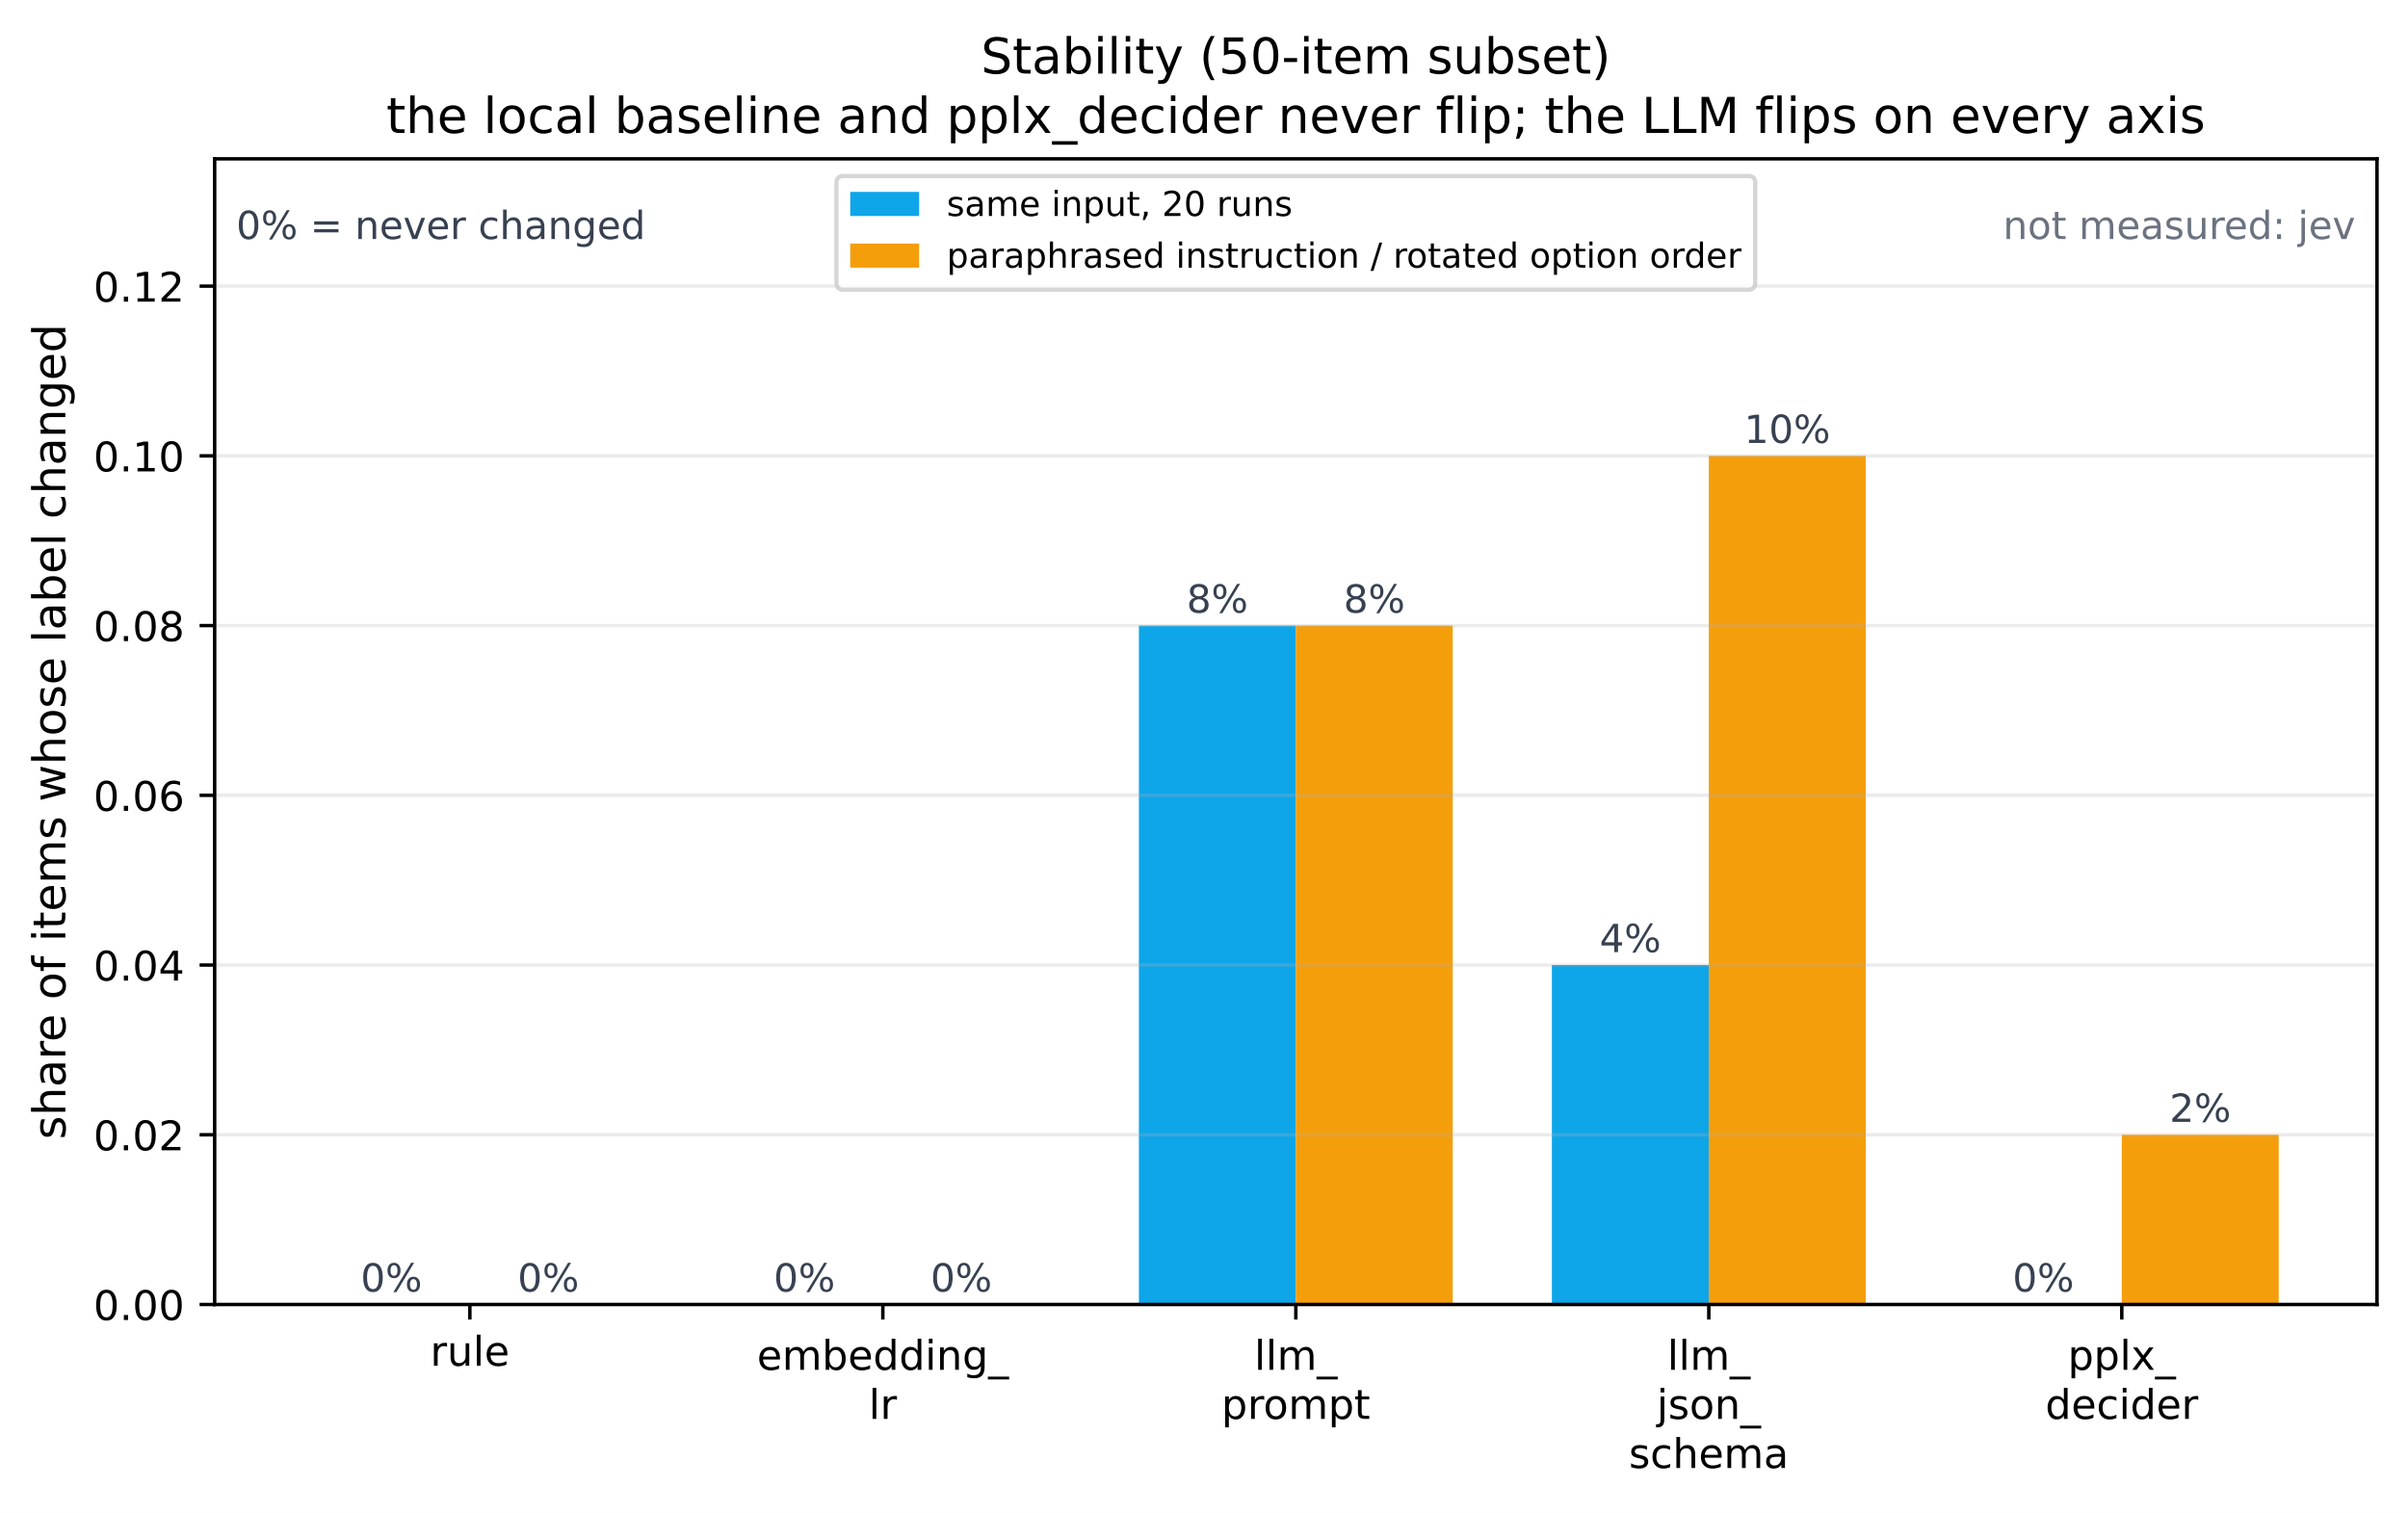
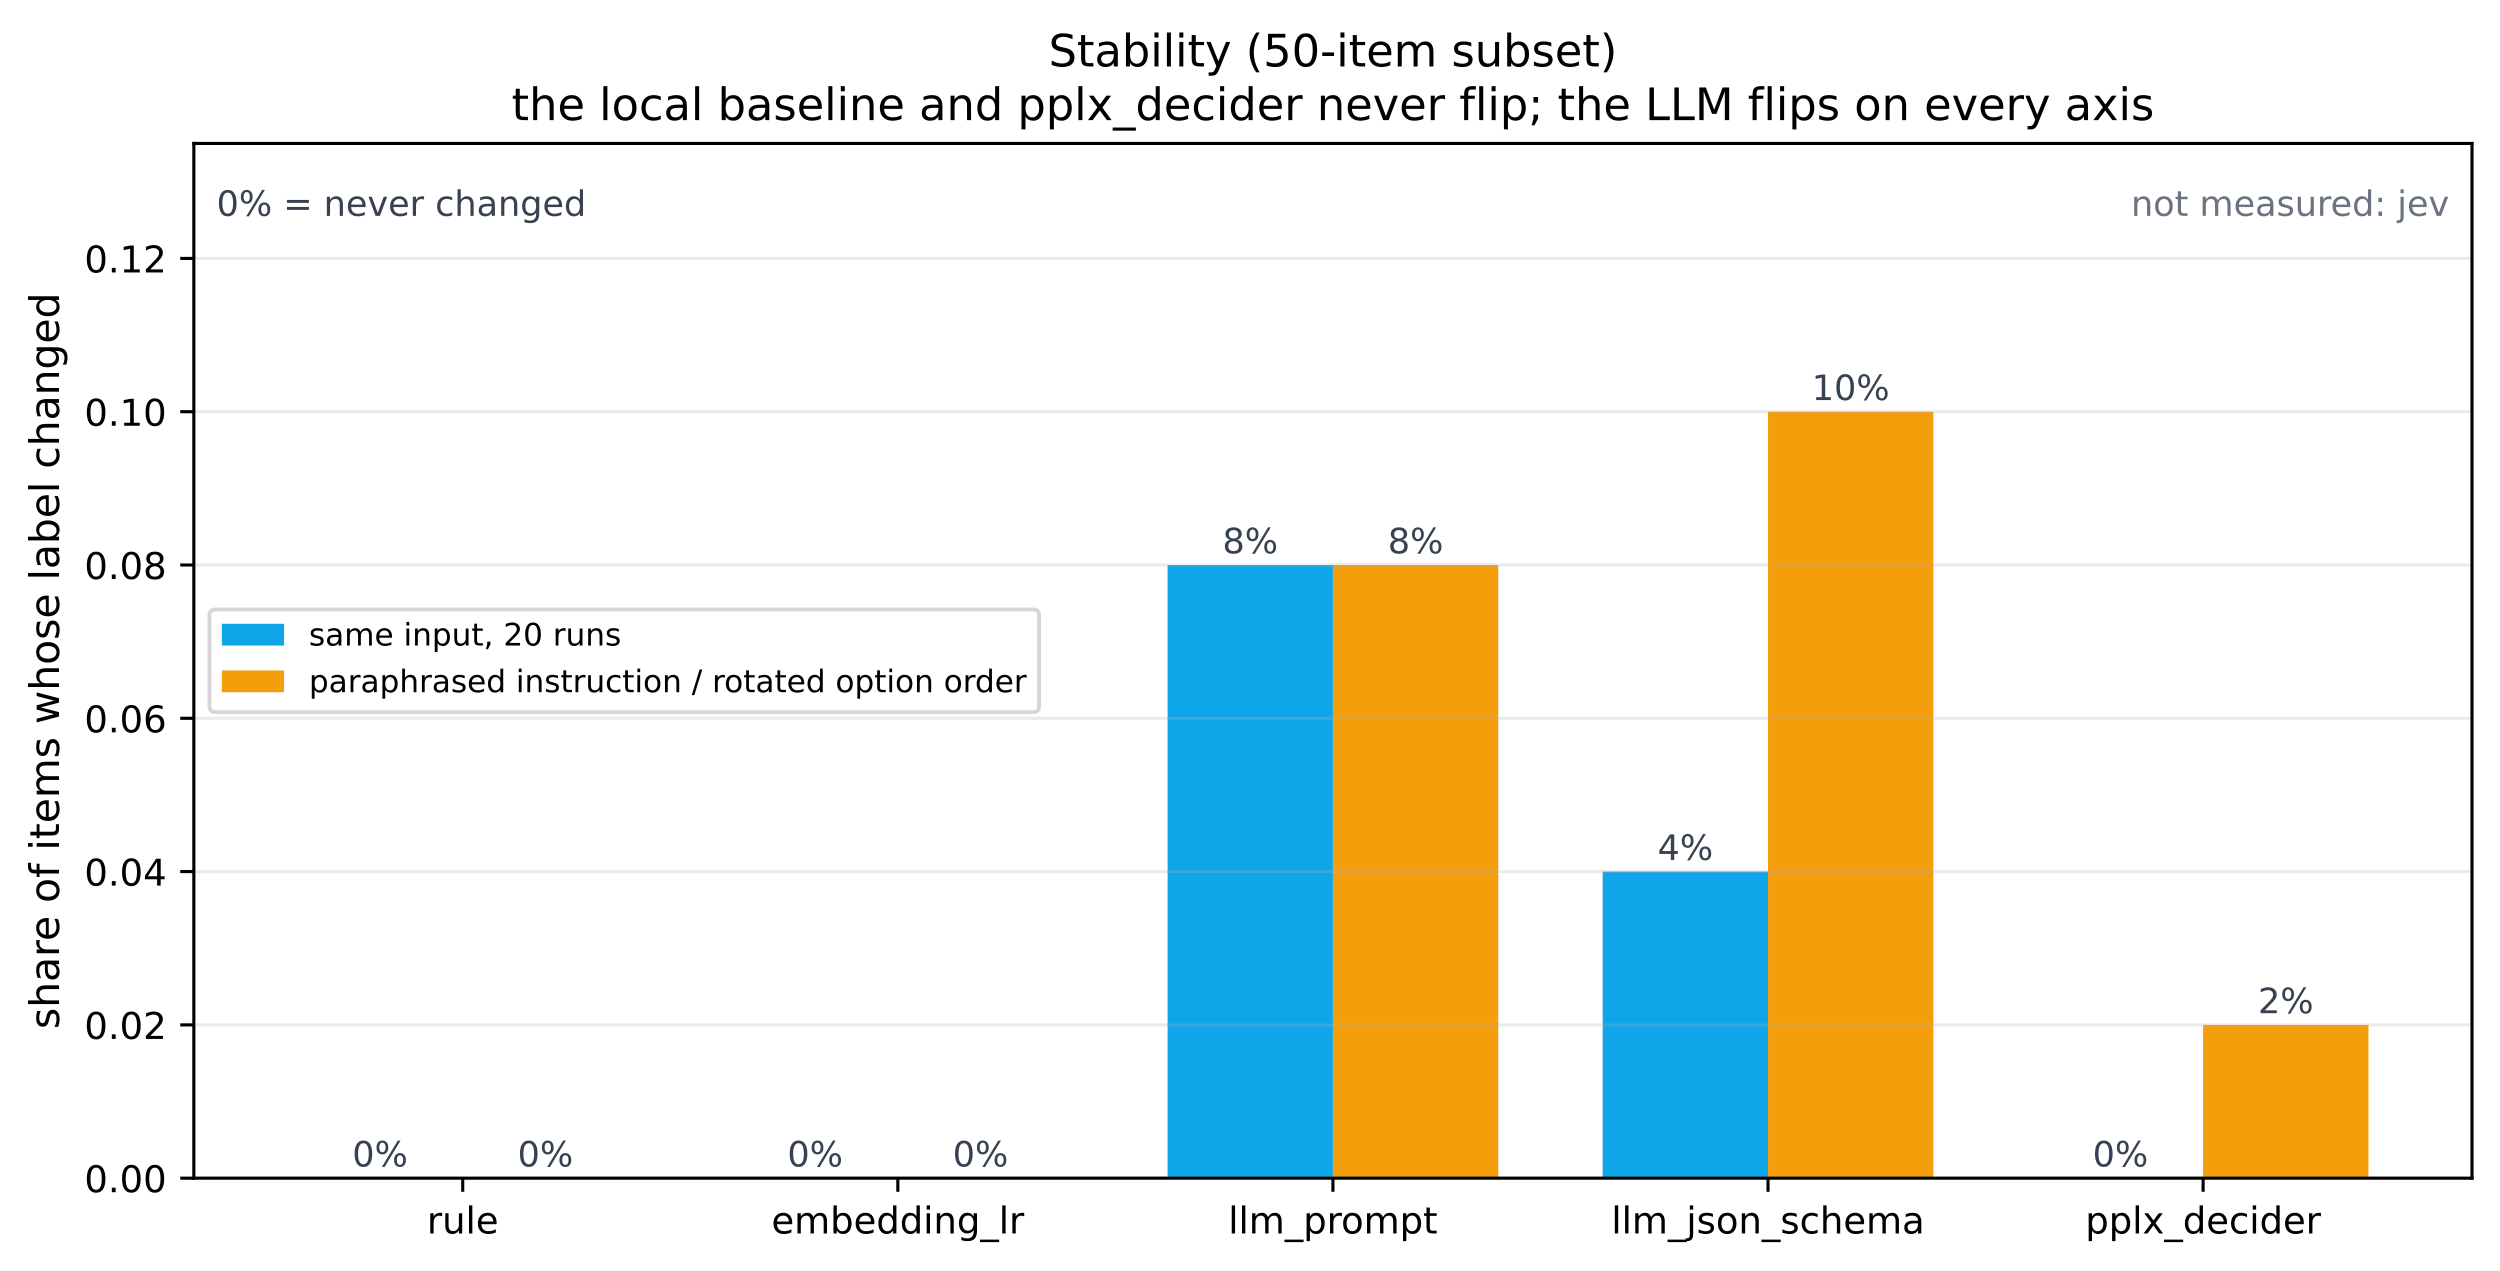
- <svg xmlns="http://www.w3.org/2000/svg" xmlns:xlink="http://www.w3.org/1999/xlink" width="559.253pt" height="351.412pt" viewBox="0 0 559.253 351.412" version="1.1">
+ <svg xmlns="http://www.w3.org/2000/svg" xmlns:xlink="http://www.w3.org/1999/xlink" width="642.953pt" height="326.705pt" viewBox="0 0 642.953 326.705" version="1.1">
  <defs>
    <style type="text/css">*{stroke-linejoin: round; stroke-linecap: butt}</style>
  </defs>
  <g id="figure_1">
    <g id="patch_1">
-       <path d="M 0 351.412  L 559.253 351.412  L 559.253 0  L 0 0  z " style="fill: #ffffff" />
+       <path d="M 0 326.705  L 642.953 326.705  L 642.953 0  L 0 0  z " style="fill: #ffffff" />
    </g>
    <g id="axes_1">
      <g id="patch_2">
-         <path d="M 49.853 303.004  L 552.053 303.004  L 552.053 36.892  L 49.853 36.892  z " style="fill: #ffffff" />
+         <path d="M 49.853 303.004  L 635.753 303.004  L 635.753 36.892  L 49.853 36.892  z " style="fill: #ffffff" />
      </g>
      <g id="patch_3">
-         <path d="M 72.68 303.004  L 109.127 303.004  L 109.127 303.004  L 72.68 303.004  z " clip-path="url(#pfec7356b6f)" style="fill: #0ea5e9" />
+         <path d="M 76.485 303.004  L 119.006 303.004  L 119.006 303.004  L 76.485 303.004  z " clip-path="url(#p26d8f5e221)" style="fill: #0ea5e9" />
      </g>
      <g id="patch_4">
-         <path d="M 168.593 303.004  L 205.04 303.004  L 205.04 303.004  L 168.593 303.004  z " clip-path="url(#pfec7356b6f)" style="fill: #0ea5e9" />
+         <path d="M 188.383 303.004  L 230.905 303.004  L 230.905 303.004  L 188.383 303.004  z " clip-path="url(#p26d8f5e221)" style="fill: #0ea5e9" />
      </g>
      <g id="patch_5">
-         <path d="M 264.506 303.004  L 300.953 303.004  L 300.953 145.308  L 264.506 145.308  z " clip-path="url(#pfec7356b6f)" style="fill: #0ea5e9" />
+         <path d="M 300.282 303.004  L 342.803 303.004  L 342.803 145.308  L 300.282 145.308  z " clip-path="url(#p26d8f5e221)" style="fill: #0ea5e9" />
      </g>
      <g id="patch_6">
-         <path d="M 360.419 303.004  L 396.866 303.004  L 396.866 224.156  L 360.419 224.156  z " clip-path="url(#pfec7356b6f)" style="fill: #0ea5e9" />
+         <path d="M 412.18 303.004  L 454.702 303.004  L 454.702 224.156  L 412.18 224.156  z " clip-path="url(#p26d8f5e221)" style="fill: #0ea5e9" />
      </g>
      <g id="patch_7">
-         <path d="M 456.332 303.004  L 492.779 303.004  L 492.779 303.004  L 456.332 303.004  z " clip-path="url(#pfec7356b6f)" style="fill: #0ea5e9" />
+         <path d="M 524.079 303.004  L 566.6 303.004  L 566.6 303.004  L 524.079 303.004  z " clip-path="url(#p26d8f5e221)" style="fill: #0ea5e9" />
      </g>
      <g id="patch_8">
-         <path d="M 109.127 303.004  L 145.574 303.004  L 145.574 303.004  L 109.127 303.004  z " clip-path="url(#pfec7356b6f)" style="fill: #f59e0b" />
+         <path d="M 119.006 303.004  L 161.528 303.004  L 161.528 303.004  L 119.006 303.004  z " clip-path="url(#p26d8f5e221)" style="fill: #f59e0b" />
      </g>
      <g id="patch_9">
-         <path d="M 205.04 303.004  L 241.487 303.004  L 241.487 303.004  L 205.04 303.004  z " clip-path="url(#pfec7356b6f)" style="fill: #f59e0b" />
+         <path d="M 230.905 303.004  L 273.426 303.004  L 273.426 303.004  L 230.905 303.004  z " clip-path="url(#p26d8f5e221)" style="fill: #f59e0b" />
      </g>
      <g id="patch_10">
-         <path d="M 300.953 303.004  L 337.4 303.004  L 337.4 145.308  L 300.953 145.308  z " clip-path="url(#pfec7356b6f)" style="fill: #f59e0b" />
+         <path d="M 342.803 303.004  L 385.325 303.004  L 385.325 145.308  L 342.803 145.308  z " clip-path="url(#p26d8f5e221)" style="fill: #f59e0b" />
      </g>
      <g id="patch_11">
-         <path d="M 396.866 303.004  L 433.313 303.004  L 433.313 105.884  L 396.866 105.884  z " clip-path="url(#pfec7356b6f)" style="fill: #f59e0b" />
+         <path d="M 454.702 303.004  L 497.223 303.004  L 497.223 105.884  L 454.702 105.884  z " clip-path="url(#p26d8f5e221)" style="fill: #f59e0b" />
      </g>
      <g id="patch_12">
-         <path d="M 492.779 303.004  L 529.226 303.004  L 529.226 263.58  L 492.779 263.58  z " clip-path="url(#pfec7356b6f)" style="fill: #f59e0b" />
+         <path d="M 566.6 303.004  L 609.121 303.004  L 609.121 263.58  L 566.6 263.58  z " clip-path="url(#p26d8f5e221)" style="fill: #f59e0b" />
      </g>
      <g id="matplotlib.axis_1">
        <g id="xtick_1">
          <g id="line2d_1">
            <defs>
-               <path id="m11259e4bbf" d="M 0 0  L 0 3.5  " style="stroke: #000000; stroke-width: 0.8" />
+               <path id="me186129b41" d="M 0 0  L 0 3.5  " style="stroke: #000000; stroke-width: 0.8" />
            </defs>
            <g>
-               <use xlink:href="#m11259e4bbf" x="109.127" y="303.004" style="stroke: #000000; stroke-width: 0.8" />
+               <use xlink:href="#me186129b41" x="119.006" y="303.004" style="stroke: #000000; stroke-width: 0.8" />
            </g>
          </g>
          <g id="text_1">
-             <text style="font-size: 9.5px; font-family: 'DejaVu Sans', 'Bitstream Vera Sans', 'Computer Modern Sans Serif', 'Lucida Grande', 'Verdana', 'Geneva', 'Lucid', 'Arial', 'Helvetica', 'Avant Garde', sans-serif; text-anchor: middle" x="109.127" y="317.223" transform="rotate(-0 109.1273 317.223)">rule</text>
+             <text style="font-size: 9.5px; font-family: 'DejaVu Sans', 'Bitstream Vera Sans', 'Computer Modern Sans Serif', 'Lucida Grande', 'Verdana', 'Geneva', 'Lucid', 'Arial', 'Helvetica', 'Avant Garde', sans-serif; text-anchor: middle" x="119.006" y="317.223" transform="rotate(-0 119.0064 317.223)">rule</text>
          </g>
        </g>
        <g id="xtick_2">
          <g id="line2d_2">
            <g>
-               <use xlink:href="#m11259e4bbf" x="205.04" y="303.004" style="stroke: #000000; stroke-width: 0.8" />
+               <use xlink:href="#me186129b41" x="230.905" y="303.004" style="stroke: #000000; stroke-width: 0.8" />
            </g>
          </g>
          <g id="text_2">
-             <text style="font-size: 9.5px; font-family: 'DejaVu Sans', 'Bitstream Vera Sans', 'Computer Modern Sans Serif', 'Lucida Grande', 'Verdana', 'Geneva', 'Lucid', 'Arial', 'Helvetica', 'Avant Garde', sans-serif" transform="translate(175.801 318.1739)">embedding_</text>
-             <text style="font-size: 9.5px; font-family: 'DejaVu Sans', 'Bitstream Vera Sans', 'Computer Modern Sans Serif', 'Lucida Grande', 'Verdana', 'Geneva', 'Lucid', 'Arial', 'Helvetica', 'Avant Garde', sans-serif" transform="translate(201.7679 329.5765)">lr</text>
+             <text style="font-size: 9.5px; font-family: 'DejaVu Sans', 'Bitstream Vera Sans', 'Computer Modern Sans Serif', 'Lucida Grande', 'Verdana', 'Geneva', 'Lucid', 'Arial', 'Helvetica', 'Avant Garde', sans-serif; text-anchor: middle" x="230.905" y="317.223" transform="rotate(-0 230.9048 317.223)">embedding_lr</text>
          </g>
        </g>
        <g id="xtick_3">
          <g id="line2d_3">
            <g>
-               <use xlink:href="#m11259e4bbf" x="300.953" y="303.004" style="stroke: #000000; stroke-width: 0.8" />
+               <use xlink:href="#me186129b41" x="342.803" y="303.004" style="stroke: #000000; stroke-width: 0.8" />
            </g>
          </g>
          <g id="text_3">
-             <text style="font-size: 9.5px; font-family: 'DejaVu Sans', 'Bitstream Vera Sans', 'Computer Modern Sans Serif', 'Lucida Grande', 'Verdana', 'Geneva', 'Lucid', 'Arial', 'Helvetica', 'Avant Garde', sans-serif" transform="translate(291.3121 318.1739)">llm_</text>
-             <text style="font-size: 9.5px; font-family: 'DejaVu Sans', 'Bitstream Vera Sans', 'Computer Modern Sans Serif', 'Lucida Grande', 'Verdana', 'Geneva', 'Lucid', 'Arial', 'Helvetica', 'Avant Garde', sans-serif" transform="translate(283.6787 329.5758)">prompt</text>
+             <text style="font-size: 9.5px; font-family: 'DejaVu Sans', 'Bitstream Vera Sans', 'Computer Modern Sans Serif', 'Lucida Grande', 'Verdana', 'Geneva', 'Lucid', 'Arial', 'Helvetica', 'Avant Garde', sans-serif; text-anchor: middle" x="342.803" y="317.223" transform="rotate(-0 342.8032 317.223)">llm_prompt</text>
          </g>
        </g>
        <g id="xtick_4">
          <g id="line2d_4">
            <g>
-               <use xlink:href="#m11259e4bbf" x="396.866" y="303.004" style="stroke: #000000; stroke-width: 0.8" />
+               <use xlink:href="#me186129b41" x="454.702" y="303.004" style="stroke: #000000; stroke-width: 0.8" />
            </g>
          </g>
          <g id="text_4">
-             <text style="font-size: 9.5px; font-family: 'DejaVu Sans', 'Bitstream Vera Sans', 'Computer Modern Sans Serif', 'Lucida Grande', 'Verdana', 'Geneva', 'Lucid', 'Arial', 'Helvetica', 'Avant Garde', sans-serif" transform="translate(387.2251 318.1739)">llm_</text>
-             <text style="font-size: 9.5px; font-family: 'DejaVu Sans', 'Bitstream Vera Sans', 'Computer Modern Sans Serif', 'Lucida Grande', 'Verdana', 'Geneva', 'Lucid', 'Arial', 'Helvetica', 'Avant Garde', sans-serif" transform="translate(384.7803 329.5765)">json_</text>
-             <text style="font-size: 9.5px; font-family: 'DejaVu Sans', 'Bitstream Vera Sans', 'Computer Modern Sans Serif', 'Lucida Grande', 'Verdana', 'Geneva', 'Lucid', 'Arial', 'Helvetica', 'Avant Garde', sans-serif" transform="translate(378.3092 340.9791)">schema</text>
+             <text style="font-size: 9.5px; font-family: 'DejaVu Sans', 'Bitstream Vera Sans', 'Computer Modern Sans Serif', 'Lucida Grande', 'Verdana', 'Geneva', 'Lucid', 'Arial', 'Helvetica', 'Avant Garde', sans-serif; text-anchor: middle" x="454.702" y="317.223" transform="rotate(-0 454.7016 317.223)">llm_json_schema</text>
          </g>
        </g>
        <g id="xtick_5">
          <g id="line2d_5">
            <g>
-               <use xlink:href="#m11259e4bbf" x="492.779" y="303.004" style="stroke: #000000; stroke-width: 0.8" />
+               <use xlink:href="#me186129b41" x="566.6" y="303.004" style="stroke: #000000; stroke-width: 0.8" />
            </g>
          </g>
          <g id="text_5">
-             <text style="font-size: 9.5px; font-family: 'DejaVu Sans', 'Bitstream Vera Sans', 'Computer Modern Sans Serif', 'Lucida Grande', 'Verdana', 'Geneva', 'Lucid', 'Arial', 'Helvetica', 'Avant Garde', sans-serif" transform="translate(480.242 318.1739)">pplx_</text>
-             <text style="font-size: 9.5px; font-family: 'DejaVu Sans', 'Bitstream Vera Sans', 'Computer Modern Sans Serif', 'Lucida Grande', 'Verdana', 'Geneva', 'Lucid', 'Arial', 'Helvetica', 'Avant Garde', sans-serif" transform="translate(475.0184 329.5765)">decider</text>
+             <text style="font-size: 9.5px; font-family: 'DejaVu Sans', 'Bitstream Vera Sans', 'Computer Modern Sans Serif', 'Lucida Grande', 'Verdana', 'Geneva', 'Lucid', 'Arial', 'Helvetica', 'Avant Garde', sans-serif; text-anchor: middle" x="566.6" y="317.223" transform="rotate(-0 566.6 317.223)">pplx_decider</text>
          </g>
        </g>
      </g>
      <g id="matplotlib.axis_2">
        <g id="ytick_1">
          <g id="line2d_6">
-             <path d="M 49.853 303.004  L 552.053 303.004  " clip-path="url(#pfec7356b6f)" style="fill: none; stroke: #b0b0b0; stroke-opacity: 0.25; stroke-width: 0.8; stroke-linecap: square" />
+             <path d="M 49.853 303.004  L 635.753 303.004  " clip-path="url(#p26d8f5e221)" style="fill: none; stroke: #b0b0b0; stroke-opacity: 0.25; stroke-width: 0.8; stroke-linecap: square" />
          </g>
          <g id="line2d_7">
            <defs>
-               <path id="m25192c297b" d="M 0 0  L -3.5 0  " style="stroke: #000000; stroke-width: 0.8" />
+               <path id="m5458e54c4b" d="M 0 0  L -3.5 0  " style="stroke: #000000; stroke-width: 0.8" />
            </defs>
            <g>
-               <use xlink:href="#m25192c297b" x="49.853" y="303.004" style="stroke: #000000; stroke-width: 0.8" />
+               <use xlink:href="#m5458e54c4b" x="49.853" y="303.004" style="stroke: #000000; stroke-width: 0.8" />
            </g>
          </g>
          <g id="text_6">
            <text style="font-size: 9.5px; font-family: 'DejaVu Sans', 'Bitstream Vera Sans', 'Computer Modern Sans Serif', 'Lucida Grande', 'Verdana', 'Geneva', 'Lucid', 'Arial', 'Helvetica', 'Avant Garde', sans-serif; text-anchor: end" x="42.853" y="306.613" transform="rotate(-0 42.85316 306.6134)">0.00</text>
          </g>
        </g>
        <g id="ytick_2">
          <g id="line2d_8">
-             <path d="M 49.853 263.58  L 552.053 263.58  " clip-path="url(#pfec7356b6f)" style="fill: none; stroke: #b0b0b0; stroke-opacity: 0.25; stroke-width: 0.8; stroke-linecap: square" />
+             <path d="M 49.853 263.58  L 635.753 263.58  " clip-path="url(#p26d8f5e221)" style="fill: none; stroke: #b0b0b0; stroke-opacity: 0.25; stroke-width: 0.8; stroke-linecap: square" />
          </g>
          <g id="line2d_9">
            <g>
-               <use xlink:href="#m25192c297b" x="49.853" y="263.58" style="stroke: #000000; stroke-width: 0.8" />
+               <use xlink:href="#m5458e54c4b" x="49.853" y="263.58" style="stroke: #000000; stroke-width: 0.8" />
            </g>
          </g>
          <g id="text_7">
            <text style="font-size: 9.5px; font-family: 'DejaVu Sans', 'Bitstream Vera Sans', 'Computer Modern Sans Serif', 'Lucida Grande', 'Verdana', 'Geneva', 'Lucid', 'Arial', 'Helvetica', 'Avant Garde', sans-serif; text-anchor: end" x="42.853" y="267.189" transform="rotate(-0 42.85316 267.1894)">0.02</text>
          </g>
        </g>
        <g id="ytick_3">
          <g id="line2d_10">
-             <path d="M 49.853 224.156  L 552.053 224.156  " clip-path="url(#pfec7356b6f)" style="fill: none; stroke: #b0b0b0; stroke-opacity: 0.25; stroke-width: 0.8; stroke-linecap: square" />
+             <path d="M 49.853 224.156  L 635.753 224.156  " clip-path="url(#p26d8f5e221)" style="fill: none; stroke: #b0b0b0; stroke-opacity: 0.25; stroke-width: 0.8; stroke-linecap: square" />
          </g>
          <g id="line2d_11">
            <g>
-               <use xlink:href="#m25192c297b" x="49.853" y="224.156" style="stroke: #000000; stroke-width: 0.8" />
+               <use xlink:href="#m5458e54c4b" x="49.853" y="224.156" style="stroke: #000000; stroke-width: 0.8" />
            </g>
          </g>
          <g id="text_8">
            <text style="font-size: 9.5px; font-family: 'DejaVu Sans', 'Bitstream Vera Sans', 'Computer Modern Sans Serif', 'Lucida Grande', 'Verdana', 'Geneva', 'Lucid', 'Arial', 'Helvetica', 'Avant Garde', sans-serif; text-anchor: end" x="42.853" y="227.765" transform="rotate(-0 42.85316 227.7654)">0.04</text>
          </g>
        </g>
        <g id="ytick_4">
          <g id="line2d_12">
-             <path d="M 49.853 184.732  L 552.053 184.732  " clip-path="url(#pfec7356b6f)" style="fill: none; stroke: #b0b0b0; stroke-opacity: 0.25; stroke-width: 0.8; stroke-linecap: square" />
+             <path d="M 49.853 184.732  L 635.753 184.732  " clip-path="url(#p26d8f5e221)" style="fill: none; stroke: #b0b0b0; stroke-opacity: 0.25; stroke-width: 0.8; stroke-linecap: square" />
          </g>
          <g id="line2d_13">
            <g>
-               <use xlink:href="#m25192c297b" x="49.853" y="184.732" style="stroke: #000000; stroke-width: 0.8" />
+               <use xlink:href="#m5458e54c4b" x="49.853" y="184.732" style="stroke: #000000; stroke-width: 0.8" />
            </g>
          </g>
          <g id="text_9">
            <text style="font-size: 9.5px; font-family: 'DejaVu Sans', 'Bitstream Vera Sans', 'Computer Modern Sans Serif', 'Lucida Grande', 'Verdana', 'Geneva', 'Lucid', 'Arial', 'Helvetica', 'Avant Garde', sans-serif; text-anchor: end" x="42.853" y="188.341" transform="rotate(-0 42.85316 188.3414)">0.06</text>
          </g>
        </g>
        <g id="ytick_5">
          <g id="line2d_14">
-             <path d="M 49.853 145.308  L 552.053 145.308  " clip-path="url(#pfec7356b6f)" style="fill: none; stroke: #b0b0b0; stroke-opacity: 0.25; stroke-width: 0.8; stroke-linecap: square" />
+             <path d="M 49.853 145.308  L 635.753 145.308  " clip-path="url(#p26d8f5e221)" style="fill: none; stroke: #b0b0b0; stroke-opacity: 0.25; stroke-width: 0.8; stroke-linecap: square" />
          </g>
          <g id="line2d_15">
            <g>
-               <use xlink:href="#m25192c297b" x="49.853" y="145.308" style="stroke: #000000; stroke-width: 0.8" />
+               <use xlink:href="#m5458e54c4b" x="49.853" y="145.308" style="stroke: #000000; stroke-width: 0.8" />
            </g>
          </g>
          <g id="text_10">
            <text style="font-size: 9.5px; font-family: 'DejaVu Sans', 'Bitstream Vera Sans', 'Computer Modern Sans Serif', 'Lucida Grande', 'Verdana', 'Geneva', 'Lucid', 'Arial', 'Helvetica', 'Avant Garde', sans-serif; text-anchor: end" x="42.853" y="148.917" transform="rotate(-0 42.85316 148.9174)">0.08</text>
          </g>
        </g>
        <g id="ytick_6">
          <g id="line2d_16">
-             <path d="M 49.853 105.884  L 552.053 105.884  " clip-path="url(#pfec7356b6f)" style="fill: none; stroke: #b0b0b0; stroke-opacity: 0.25; stroke-width: 0.8; stroke-linecap: square" />
+             <path d="M 49.853 105.884  L 635.753 105.884  " clip-path="url(#p26d8f5e221)" style="fill: none; stroke: #b0b0b0; stroke-opacity: 0.25; stroke-width: 0.8; stroke-linecap: square" />
          </g>
          <g id="line2d_17">
            <g>
-               <use xlink:href="#m25192c297b" x="49.853" y="105.884" style="stroke: #000000; stroke-width: 0.8" />
+               <use xlink:href="#m5458e54c4b" x="49.853" y="105.884" style="stroke: #000000; stroke-width: 0.8" />
            </g>
          </g>
          <g id="text_11">
            <text style="font-size: 9.5px; font-family: 'DejaVu Sans', 'Bitstream Vera Sans', 'Computer Modern Sans Serif', 'Lucida Grande', 'Verdana', 'Geneva', 'Lucid', 'Arial', 'Helvetica', 'Avant Garde', sans-serif; text-anchor: end" x="42.853" y="109.493" transform="rotate(-0 42.85316 109.4934)">0.10</text>
          </g>
        </g>
        <g id="ytick_7">
          <g id="line2d_18">
-             <path d="M 49.853 66.46  L 552.053 66.46  " clip-path="url(#pfec7356b6f)" style="fill: none; stroke: #b0b0b0; stroke-opacity: 0.25; stroke-width: 0.8; stroke-linecap: square" />
+             <path d="M 49.853 66.46  L 635.753 66.46  " clip-path="url(#p26d8f5e221)" style="fill: none; stroke: #b0b0b0; stroke-opacity: 0.25; stroke-width: 0.8; stroke-linecap: square" />
          </g>
          <g id="line2d_19">
            <g>
-               <use xlink:href="#m25192c297b" x="49.853" y="66.46" style="stroke: #000000; stroke-width: 0.8" />
+               <use xlink:href="#m5458e54c4b" x="49.853" y="66.46" style="stroke: #000000; stroke-width: 0.8" />
            </g>
          </g>
          <g id="text_12">
            <text style="font-size: 9.5px; font-family: 'DejaVu Sans', 'Bitstream Vera Sans', 'Computer Modern Sans Serif', 'Lucida Grande', 'Verdana', 'Geneva', 'Lucid', 'Arial', 'Helvetica', 'Avant Garde', sans-serif; text-anchor: end" x="42.853" y="70.069" transform="rotate(-0 42.85316 70.06936)">0.12</text>
          </g>
        </g>
        <g id="text_13">
          <text style="font-size: 10.5px; font-family: 'DejaVu Sans', 'Bitstream Vera Sans', 'Computer Modern Sans Serif', 'Lucida Grande', 'Verdana', 'Geneva', 'Lucid', 'Arial', 'Helvetica', 'Avant Garde', sans-serif; text-anchor: middle" x="15.178" y="169.948" transform="rotate(-90 15.17836 169.9485)">share of items whose label changed</text>
        </g>
      </g>
      <g id="patch_13">
        <path d="M 49.853 303.004  L 49.853 36.892  " style="fill: none; stroke: #000000; stroke-width: 0.8; stroke-linejoin: miter; stroke-linecap: square" />
      </g>
      <g id="patch_14">
-         <path d="M 552.053 303.004  L 552.053 36.892  " style="fill: none; stroke: #000000; stroke-width: 0.8; stroke-linejoin: miter; stroke-linecap: square" />
+         <path d="M 635.753 303.004  L 635.753 36.892  " style="fill: none; stroke: #000000; stroke-width: 0.8; stroke-linejoin: miter; stroke-linecap: square" />
      </g>
      <g id="patch_15">
-         <path d="M 49.853 303.004  L 552.053 303.004  " style="fill: none; stroke: #000000; stroke-width: 0.8; stroke-linejoin: miter; stroke-linecap: square" />
+         <path d="M 49.853 303.004  L 635.753 303.004  " style="fill: none; stroke: #000000; stroke-width: 0.8; stroke-linejoin: miter; stroke-linecap: square" />
      </g>
      <g id="patch_16">
-         <path d="M 49.853 36.892  L 552.053 36.892  " style="fill: none; stroke: #000000; stroke-width: 0.8; stroke-linejoin: miter; stroke-linecap: square" />
+         <path d="M 49.853 36.892  L 635.753 36.892  " style="fill: none; stroke: #000000; stroke-width: 0.8; stroke-linejoin: miter; stroke-linecap: square" />
      </g>
      <g id="text_14">
-         <text style="font-size: 9px; font-family: 'DejaVu Sans', 'Bitstream Vera Sans', 'Computer Modern Sans Serif', 'Lucida Grande', 'Verdana', 'Geneva', 'Lucid', 'Arial', 'Helvetica', 'Avant Garde', sans-serif; text-anchor: middle; fill: #374151" x="90.904" y="300.004" transform="rotate(-0 90.90389 300.0045)">0%</text>
+         <text style="font-size: 9px; font-family: 'DejaVu Sans', 'Bitstream Vera Sans', 'Computer Modern Sans Serif', 'Lucida Grande', 'Verdana', 'Geneva', 'Lucid', 'Arial', 'Helvetica', 'Avant Garde', sans-serif; text-anchor: middle; fill: #374151" x="97.746" y="300.004" transform="rotate(-0 97.74568 300.0045)">0%</text>
      </g>
      <g id="text_15">
-         <text style="font-size: 9px; font-family: 'DejaVu Sans', 'Bitstream Vera Sans', 'Computer Modern Sans Serif', 'Lucida Grande', 'Verdana', 'Geneva', 'Lucid', 'Arial', 'Helvetica', 'Avant Garde', sans-serif; text-anchor: middle; fill: #374151" x="186.817" y="300.004" transform="rotate(-0 186.8168 300.0045)">0%</text>
+         <text style="font-size: 9px; font-family: 'DejaVu Sans', 'Bitstream Vera Sans', 'Computer Modern Sans Serif', 'Lucida Grande', 'Verdana', 'Geneva', 'Lucid', 'Arial', 'Helvetica', 'Avant Garde', sans-serif; text-anchor: middle; fill: #374151" x="209.644" y="300.004" transform="rotate(-0 209.6441 300.0045)">0%</text>
      </g>
      <g id="text_16">
-         <text style="font-size: 9px; font-family: 'DejaVu Sans', 'Bitstream Vera Sans', 'Computer Modern Sans Serif', 'Lucida Grande', 'Verdana', 'Geneva', 'Lucid', 'Arial', 'Helvetica', 'Avant Garde', sans-serif; text-anchor: middle; fill: #374151" x="282.73" y="142.308" transform="rotate(-0 282.7297 142.3085)">8%</text>
+         <text style="font-size: 9px; font-family: 'DejaVu Sans', 'Bitstream Vera Sans', 'Computer Modern Sans Serif', 'Lucida Grande', 'Verdana', 'Geneva', 'Lucid', 'Arial', 'Helvetica', 'Avant Garde', sans-serif; text-anchor: middle; fill: #374151" x="321.542" y="142.308" transform="rotate(-0 321.5425 142.3085)">8%</text>
      </g>
      <g id="text_17">
-         <text style="font-size: 9px; font-family: 'DejaVu Sans', 'Bitstream Vera Sans', 'Computer Modern Sans Serif', 'Lucida Grande', 'Verdana', 'Geneva', 'Lucid', 'Arial', 'Helvetica', 'Avant Garde', sans-serif; text-anchor: middle; fill: #374151" x="378.643" y="221.156" transform="rotate(-0 378.6426 221.1565)">4%</text>
+         <text style="font-size: 9px; font-family: 'DejaVu Sans', 'Bitstream Vera Sans', 'Computer Modern Sans Serif', 'Lucida Grande', 'Verdana', 'Geneva', 'Lucid', 'Arial', 'Helvetica', 'Avant Garde', sans-serif; text-anchor: middle; fill: #374151" x="433.441" y="221.156" transform="rotate(-0 433.4409 221.1565)">4%</text>
      </g>
      <g id="text_18">
-         <text style="font-size: 9px; font-family: 'DejaVu Sans', 'Bitstream Vera Sans', 'Computer Modern Sans Serif', 'Lucida Grande', 'Verdana', 'Geneva', 'Lucid', 'Arial', 'Helvetica', 'Avant Garde', sans-serif; text-anchor: middle; fill: #374151" x="474.556" y="300.004" transform="rotate(-0 474.5555 300.0045)">0%</text>
+         <text style="font-size: 9px; font-family: 'DejaVu Sans', 'Bitstream Vera Sans', 'Computer Modern Sans Serif', 'Lucida Grande', 'Verdana', 'Geneva', 'Lucid', 'Arial', 'Helvetica', 'Avant Garde', sans-serif; text-anchor: middle; fill: #374151" x="545.339" y="300.004" transform="rotate(-0 545.3393 300.0045)">0%</text>
      </g>
      <g id="text_19">
-         <text style="font-size: 9px; font-family: 'DejaVu Sans', 'Bitstream Vera Sans', 'Computer Modern Sans Serif', 'Lucida Grande', 'Verdana', 'Geneva', 'Lucid', 'Arial', 'Helvetica', 'Avant Garde', sans-serif; text-anchor: middle; fill: #374151" x="127.351" y="300.004" transform="rotate(-0 127.3508 300.0045)">0%</text>
+         <text style="font-size: 9px; font-family: 'DejaVu Sans', 'Bitstream Vera Sans', 'Computer Modern Sans Serif', 'Lucida Grande', 'Verdana', 'Geneva', 'Lucid', 'Arial', 'Helvetica', 'Avant Garde', sans-serif; text-anchor: middle; fill: #374151" x="140.267" y="300.004" transform="rotate(-0 140.2671 300.0045)">0%</text>
      </g>
      <g id="text_20">
-         <text style="font-size: 9px; font-family: 'DejaVu Sans', 'Bitstream Vera Sans', 'Computer Modern Sans Serif', 'Lucida Grande', 'Verdana', 'Geneva', 'Lucid', 'Arial', 'Helvetica', 'Avant Garde', sans-serif; text-anchor: middle; fill: #374151" x="223.264" y="300.004" transform="rotate(-0 223.2637 300.0045)">0%</text>
+         <text style="font-size: 9px; font-family: 'DejaVu Sans', 'Bitstream Vera Sans', 'Computer Modern Sans Serif', 'Lucida Grande', 'Verdana', 'Geneva', 'Lucid', 'Arial', 'Helvetica', 'Avant Garde', sans-serif; text-anchor: middle; fill: #374151" x="252.165" y="300.004" transform="rotate(-0 252.1655 300.0045)">0%</text>
      </g>
      <g id="text_21">
-         <text style="font-size: 9px; font-family: 'DejaVu Sans', 'Bitstream Vera Sans', 'Computer Modern Sans Serif', 'Lucida Grande', 'Verdana', 'Geneva', 'Lucid', 'Arial', 'Helvetica', 'Avant Garde', sans-serif; text-anchor: middle; fill: #374151" x="319.177" y="142.308" transform="rotate(-0 319.1766 142.3085)">8%</text>
+         <text style="font-size: 9px; font-family: 'DejaVu Sans', 'Bitstream Vera Sans', 'Computer Modern Sans Serif', 'Lucida Grande', 'Verdana', 'Geneva', 'Lucid', 'Arial', 'Helvetica', 'Avant Garde', sans-serif; text-anchor: middle; fill: #374151" x="364.064" y="142.308" transform="rotate(-0 364.0639 142.3085)">8%</text>
      </g>
      <g id="text_22">
-         <text style="font-size: 9px; font-family: 'DejaVu Sans', 'Bitstream Vera Sans', 'Computer Modern Sans Serif', 'Lucida Grande', 'Verdana', 'Geneva', 'Lucid', 'Arial', 'Helvetica', 'Avant Garde', sans-serif; text-anchor: middle; fill: #374151" x="415.09" y="102.884" transform="rotate(-0 415.0895 102.8845)">10%</text>
+         <text style="font-size: 9px; font-family: 'DejaVu Sans', 'Bitstream Vera Sans', 'Computer Modern Sans Serif', 'Lucida Grande', 'Verdana', 'Geneva', 'Lucid', 'Arial', 'Helvetica', 'Avant Garde', sans-serif; text-anchor: middle; fill: #374151" x="475.962" y="102.884" transform="rotate(-0 475.9623 102.8845)">10%</text>
      </g>
      <g id="text_23">
-         <text style="font-size: 9px; font-family: 'DejaVu Sans', 'Bitstream Vera Sans', 'Computer Modern Sans Serif', 'Lucida Grande', 'Verdana', 'Geneva', 'Lucid', 'Arial', 'Helvetica', 'Avant Garde', sans-serif; text-anchor: middle; fill: #374151" x="511.002" y="260.58" transform="rotate(-0 511.0024 260.5805)">2%</text>
+         <text style="font-size: 9px; font-family: 'DejaVu Sans', 'Bitstream Vera Sans', 'Computer Modern Sans Serif', 'Lucida Grande', 'Verdana', 'Geneva', 'Lucid', 'Arial', 'Helvetica', 'Avant Garde', sans-serif; text-anchor: middle; fill: #374151" x="587.861" y="260.58" transform="rotate(-0 587.8607 260.5805)">2%</text>
      </g>
      <g id="text_24">
-         <text style="font-size: 9px; font-family: 'DejaVu Sans', 'Bitstream Vera Sans', 'Computer Modern Sans Serif', 'Lucida Grande', 'Verdana', 'Geneva', 'Lucid', 'Arial', 'Helvetica', 'Avant Garde', sans-serif; text-anchor: start; fill: #374151" x="54.875" y="55.52" transform="rotate(-0 54.87516 55.52031)">0% = never changed</text>
+         <text style="font-size: 9px; font-family: 'DejaVu Sans', 'Bitstream Vera Sans', 'Computer Modern Sans Serif', 'Lucida Grande', 'Verdana', 'Geneva', 'Lucid', 'Arial', 'Helvetica', 'Avant Garde', sans-serif; text-anchor: start; fill: #374151" x="55.712" y="55.52" transform="rotate(-0 55.71216 55.52031)">0% = never changed</text>
      </g>
      <g id="text_25">
-         <text style="font-size: 9px; font-family: 'DejaVu Sans', 'Bitstream Vera Sans', 'Computer Modern Sans Serif', 'Lucida Grande', 'Verdana', 'Geneva', 'Lucid', 'Arial', 'Helvetica', 'Avant Garde', sans-serif; text-anchor: end; fill: #6b7280" x="547.031" y="55.52" transform="rotate(-0 547.0312 55.52031)">not measured: jev</text>
+         <text style="font-size: 9px; font-family: 'DejaVu Sans', 'Bitstream Vera Sans', 'Computer Modern Sans Serif', 'Lucida Grande', 'Verdana', 'Geneva', 'Lucid', 'Arial', 'Helvetica', 'Avant Garde', sans-serif; text-anchor: end; fill: #6b7280" x="629.894" y="55.52" transform="rotate(-0 629.8942 55.52031)">not measured: jev</text>
      </g>
      <g id="text_26">
-         <text style="font-size: 11.5px; font-family: 'DejaVu Sans', 'Bitstream Vera Sans', 'Computer Modern Sans Serif', 'Lucida Grande', 'Verdana', 'Geneva', 'Lucid', 'Arial', 'Helvetica', 'Avant Garde', sans-serif" transform="translate(227.8239 17.08933)">Stability (50-item subset)</text>
-         <text style="font-size: 11.5px; font-family: 'DejaVu Sans', 'Bitstream Vera Sans', 'Computer Modern Sans Serif', 'Lucida Grande', 'Verdana', 'Geneva', 'Lucid', 'Arial', 'Helvetica', 'Avant Garde', sans-serif" transform="translate(89.71883 30.89247)">the local baseline and pplx_decider never flip; the LLM flips on every axis</text>
+         <text style="font-size: 11.5px; font-family: 'DejaVu Sans', 'Bitstream Vera Sans', 'Computer Modern Sans Serif', 'Lucida Grande', 'Verdana', 'Geneva', 'Lucid', 'Arial', 'Helvetica', 'Avant Garde', sans-serif" transform="translate(269.6739 17.08933)">Stability (50-item subset)</text>
+         <text style="font-size: 11.5px; font-family: 'DejaVu Sans', 'Bitstream Vera Sans', 'Computer Modern Sans Serif', 'Lucida Grande', 'Verdana', 'Geneva', 'Lucid', 'Arial', 'Helvetica', 'Avant Garde', sans-serif" transform="translate(131.5688 30.89247)">the local baseline and pplx_decider never flip; the LLM flips on every axis</text>
      </g>
      <g id="legend_1">
        <g id="patch_17">
-           <path d="M 195.863 67.294  L 406.044 67.294  Q 407.644 67.294 407.644 65.694  L 407.644 42.492  Q 407.644 40.892 406.044 40.892  L 195.863 40.892  Q 194.263 40.892 194.263 42.492  L 194.263 65.694  Q 194.263 67.294 195.863 67.294  z " style="fill: #ffffff; opacity: 0.8; stroke: #cccccc; stroke-linejoin: miter" />
+           <path d="M 55.453 183.149  L 265.634 183.149  Q 267.234 183.149 267.234 181.549  L 267.234 158.348  Q 267.234 156.748 265.634 156.748  L 55.453 156.748  Q 53.853 156.748 53.853 158.348  L 53.853 181.549  Q 53.853 183.149 55.453 183.149  z " style="fill: #ffffff; opacity: 0.8; stroke: #cccccc; stroke-linejoin: miter" />
        </g>
        <g id="patch_18">
-           <path d="M 197.463 50.171  L 213.463 50.171  L 213.463 44.571  L 197.463 44.571  z " style="fill: #0ea5e9" />
+           <path d="M 57.053 166.027  L 73.053 166.027  L 73.053 160.427  L 57.053 160.427  z " style="fill: #0ea5e9" />
        </g>
        <g id="text_27">
-           <text style="font-size: 8px; font-family: 'DejaVu Sans', 'Bitstream Vera Sans', 'Computer Modern Sans Serif', 'Lucida Grande', 'Verdana', 'Geneva', 'Lucid', 'Arial', 'Helvetica', 'Avant Garde', sans-serif; text-anchor: start" x="219.863" y="50.171" transform="rotate(-0 219.8625 50.17122)">same input, 20 runs</text>
+           <text style="font-size: 8px; font-family: 'DejaVu Sans', 'Bitstream Vera Sans', 'Computer Modern Sans Serif', 'Lucida Grande', 'Verdana', 'Geneva', 'Lucid', 'Arial', 'Helvetica', 'Avant Garde', sans-serif; text-anchor: start" x="79.453" y="166.027" transform="rotate(-0 79.45316 166.0266)">same input, 20 runs</text>
        </g>
        <g id="patch_19">
-           <path d="M 197.463 62.172  L 213.463 62.172  L 213.463 56.572  L 197.463 56.572  z " style="fill: #f59e0b" />
+           <path d="M 57.053 178.027  L 73.053 178.027  L 73.053 172.427  L 57.053 172.427  z " style="fill: #f59e0b" />
        </g>
        <g id="text_28">
-           <text style="font-size: 8px; font-family: 'DejaVu Sans', 'Bitstream Vera Sans', 'Computer Modern Sans Serif', 'Lucida Grande', 'Verdana', 'Geneva', 'Lucid', 'Arial', 'Helvetica', 'Avant Garde', sans-serif; text-anchor: start" x="219.863" y="62.172" transform="rotate(-0 219.8625 62.17185)">paraphrased instruction / rotated option order</text>
+           <text style="font-size: 8px; font-family: 'DejaVu Sans', 'Bitstream Vera Sans', 'Computer Modern Sans Serif', 'Lucida Grande', 'Verdana', 'Geneva', 'Lucid', 'Arial', 'Helvetica', 'Avant Garde', sans-serif; text-anchor: start" x="79.453" y="178.027" transform="rotate(-0 79.45316 178.0272)">paraphrased instruction / rotated option order</text>
        </g>
      </g>
    </g>
  </g>
  <defs>
-     <clipPath id="pfec7356b6f">
-       <rect x="49.853" y="36.892" width="502.2" height="266.112" />
+     <clipPath id="p26d8f5e221">
+       <rect x="49.853" y="36.892" width="585.9" height="266.112" />
    </clipPath>
  </defs>
</svg>
